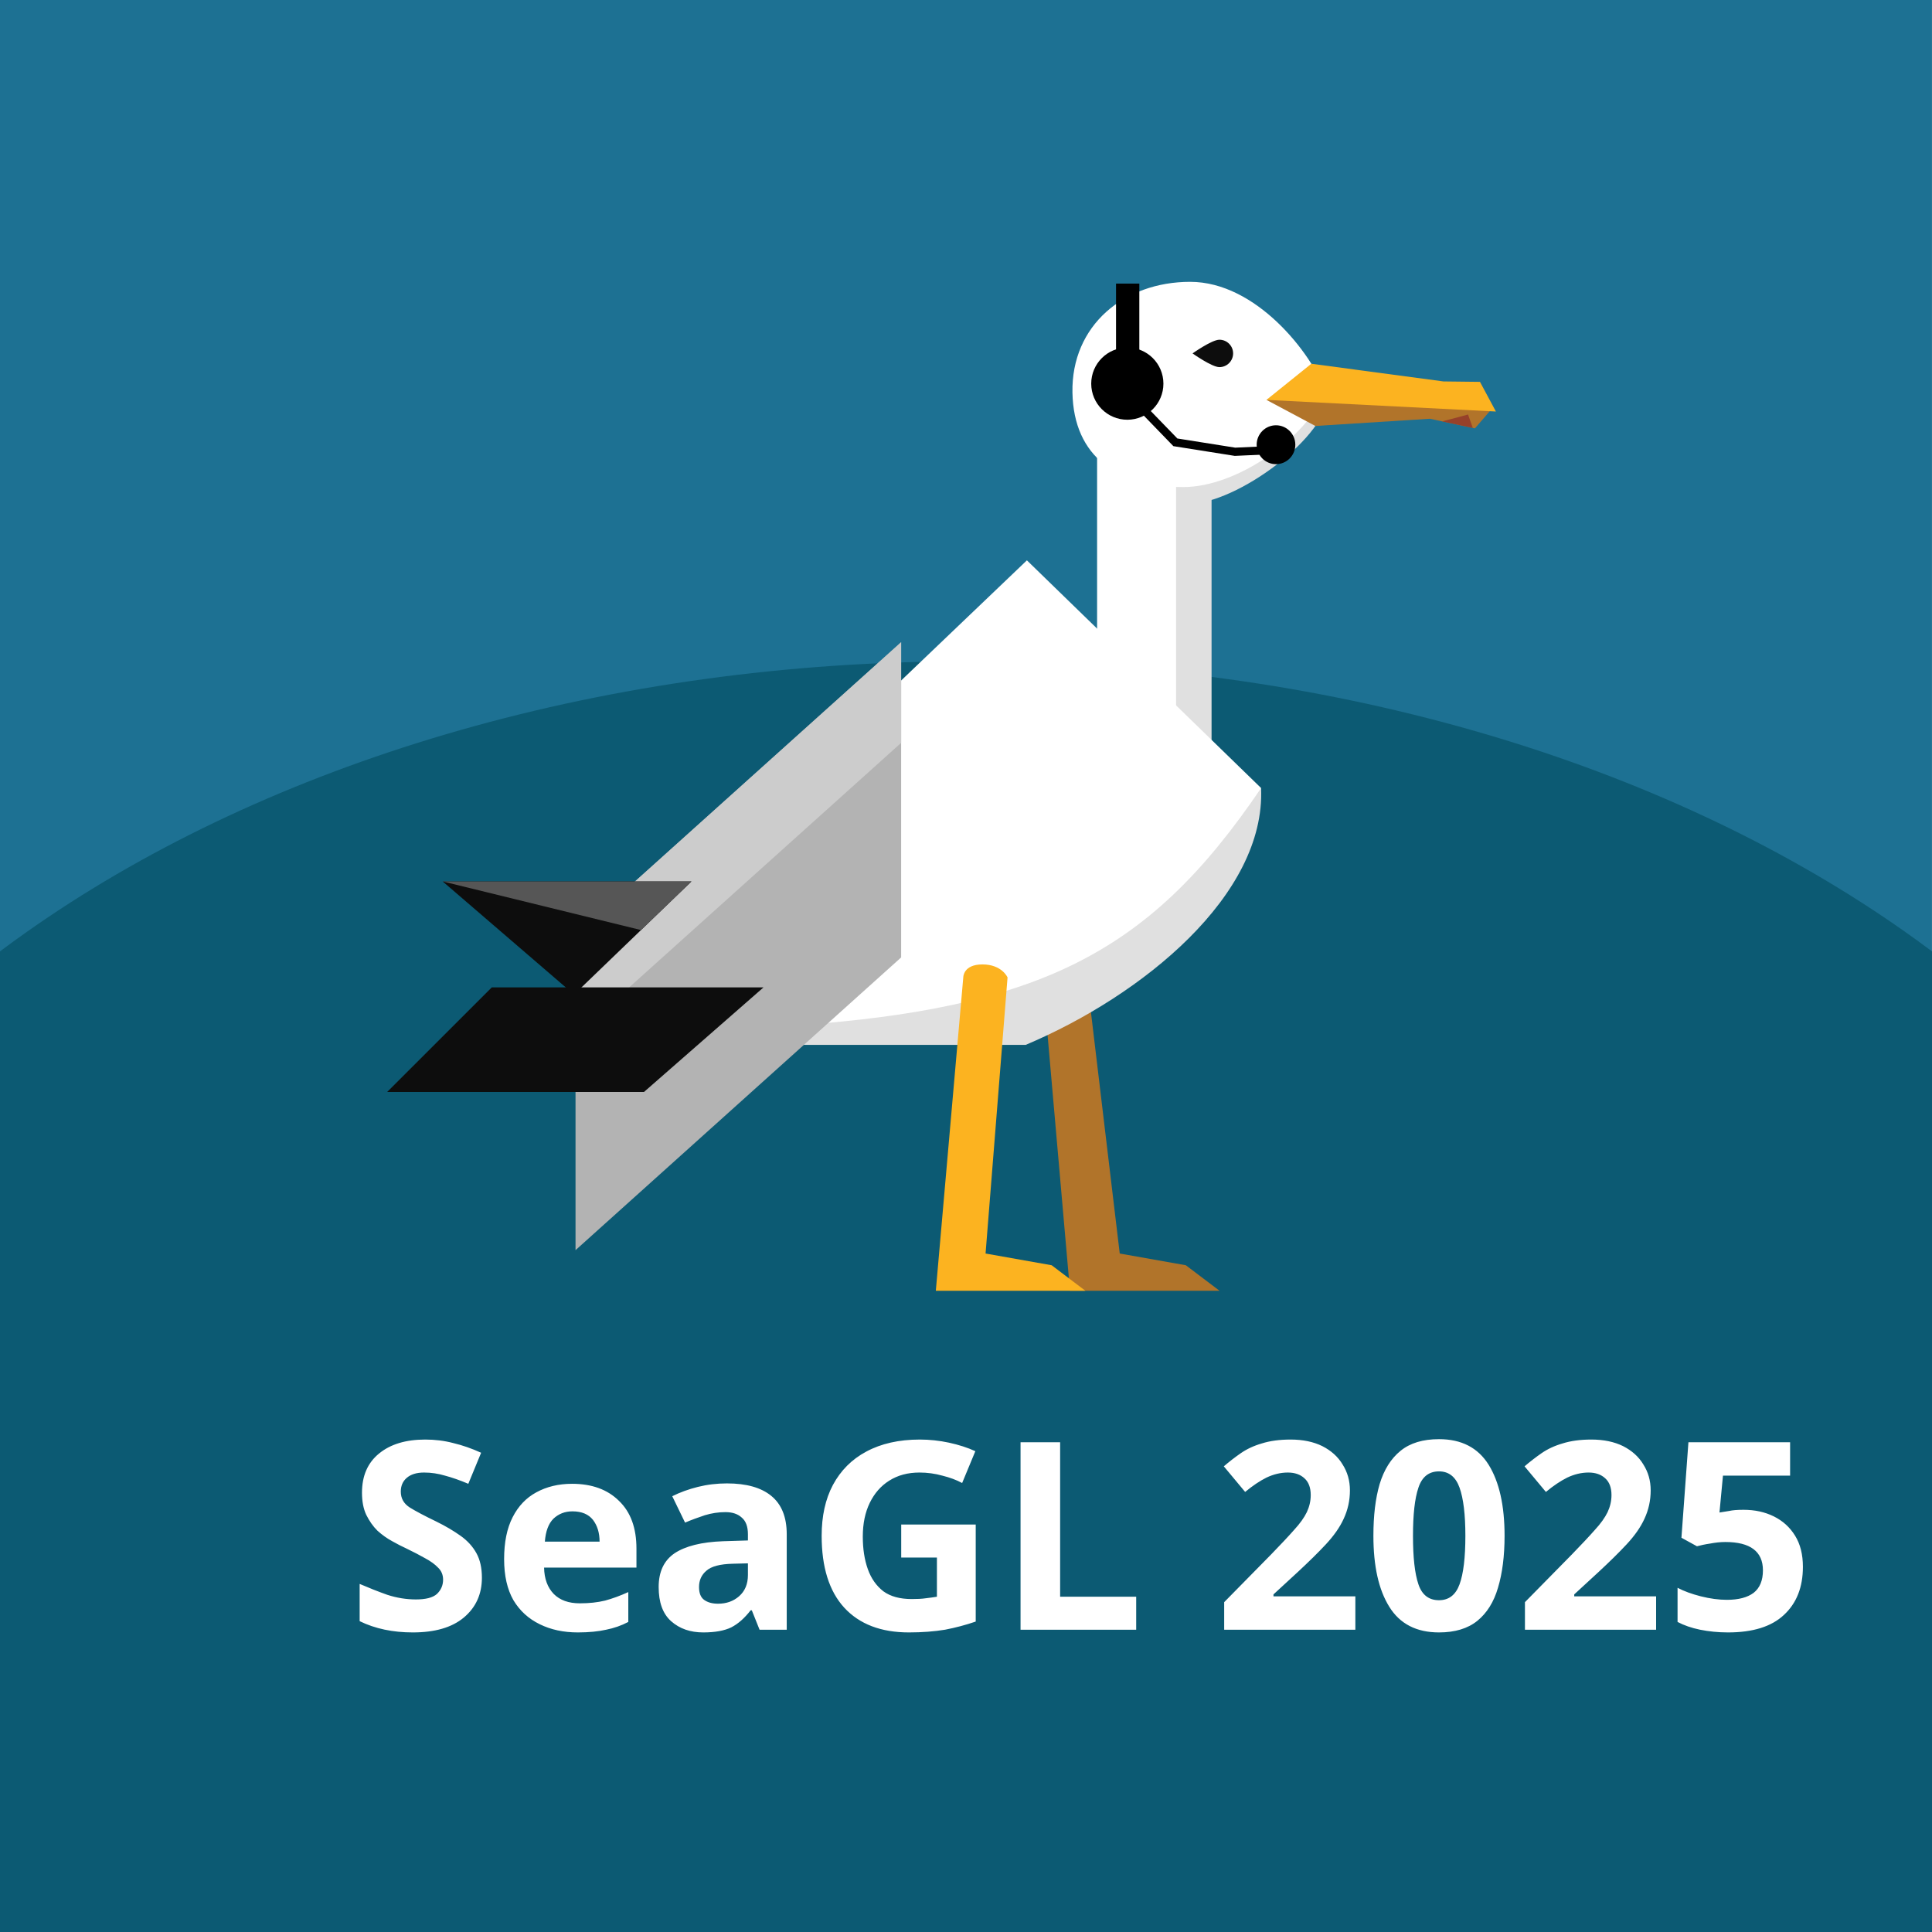
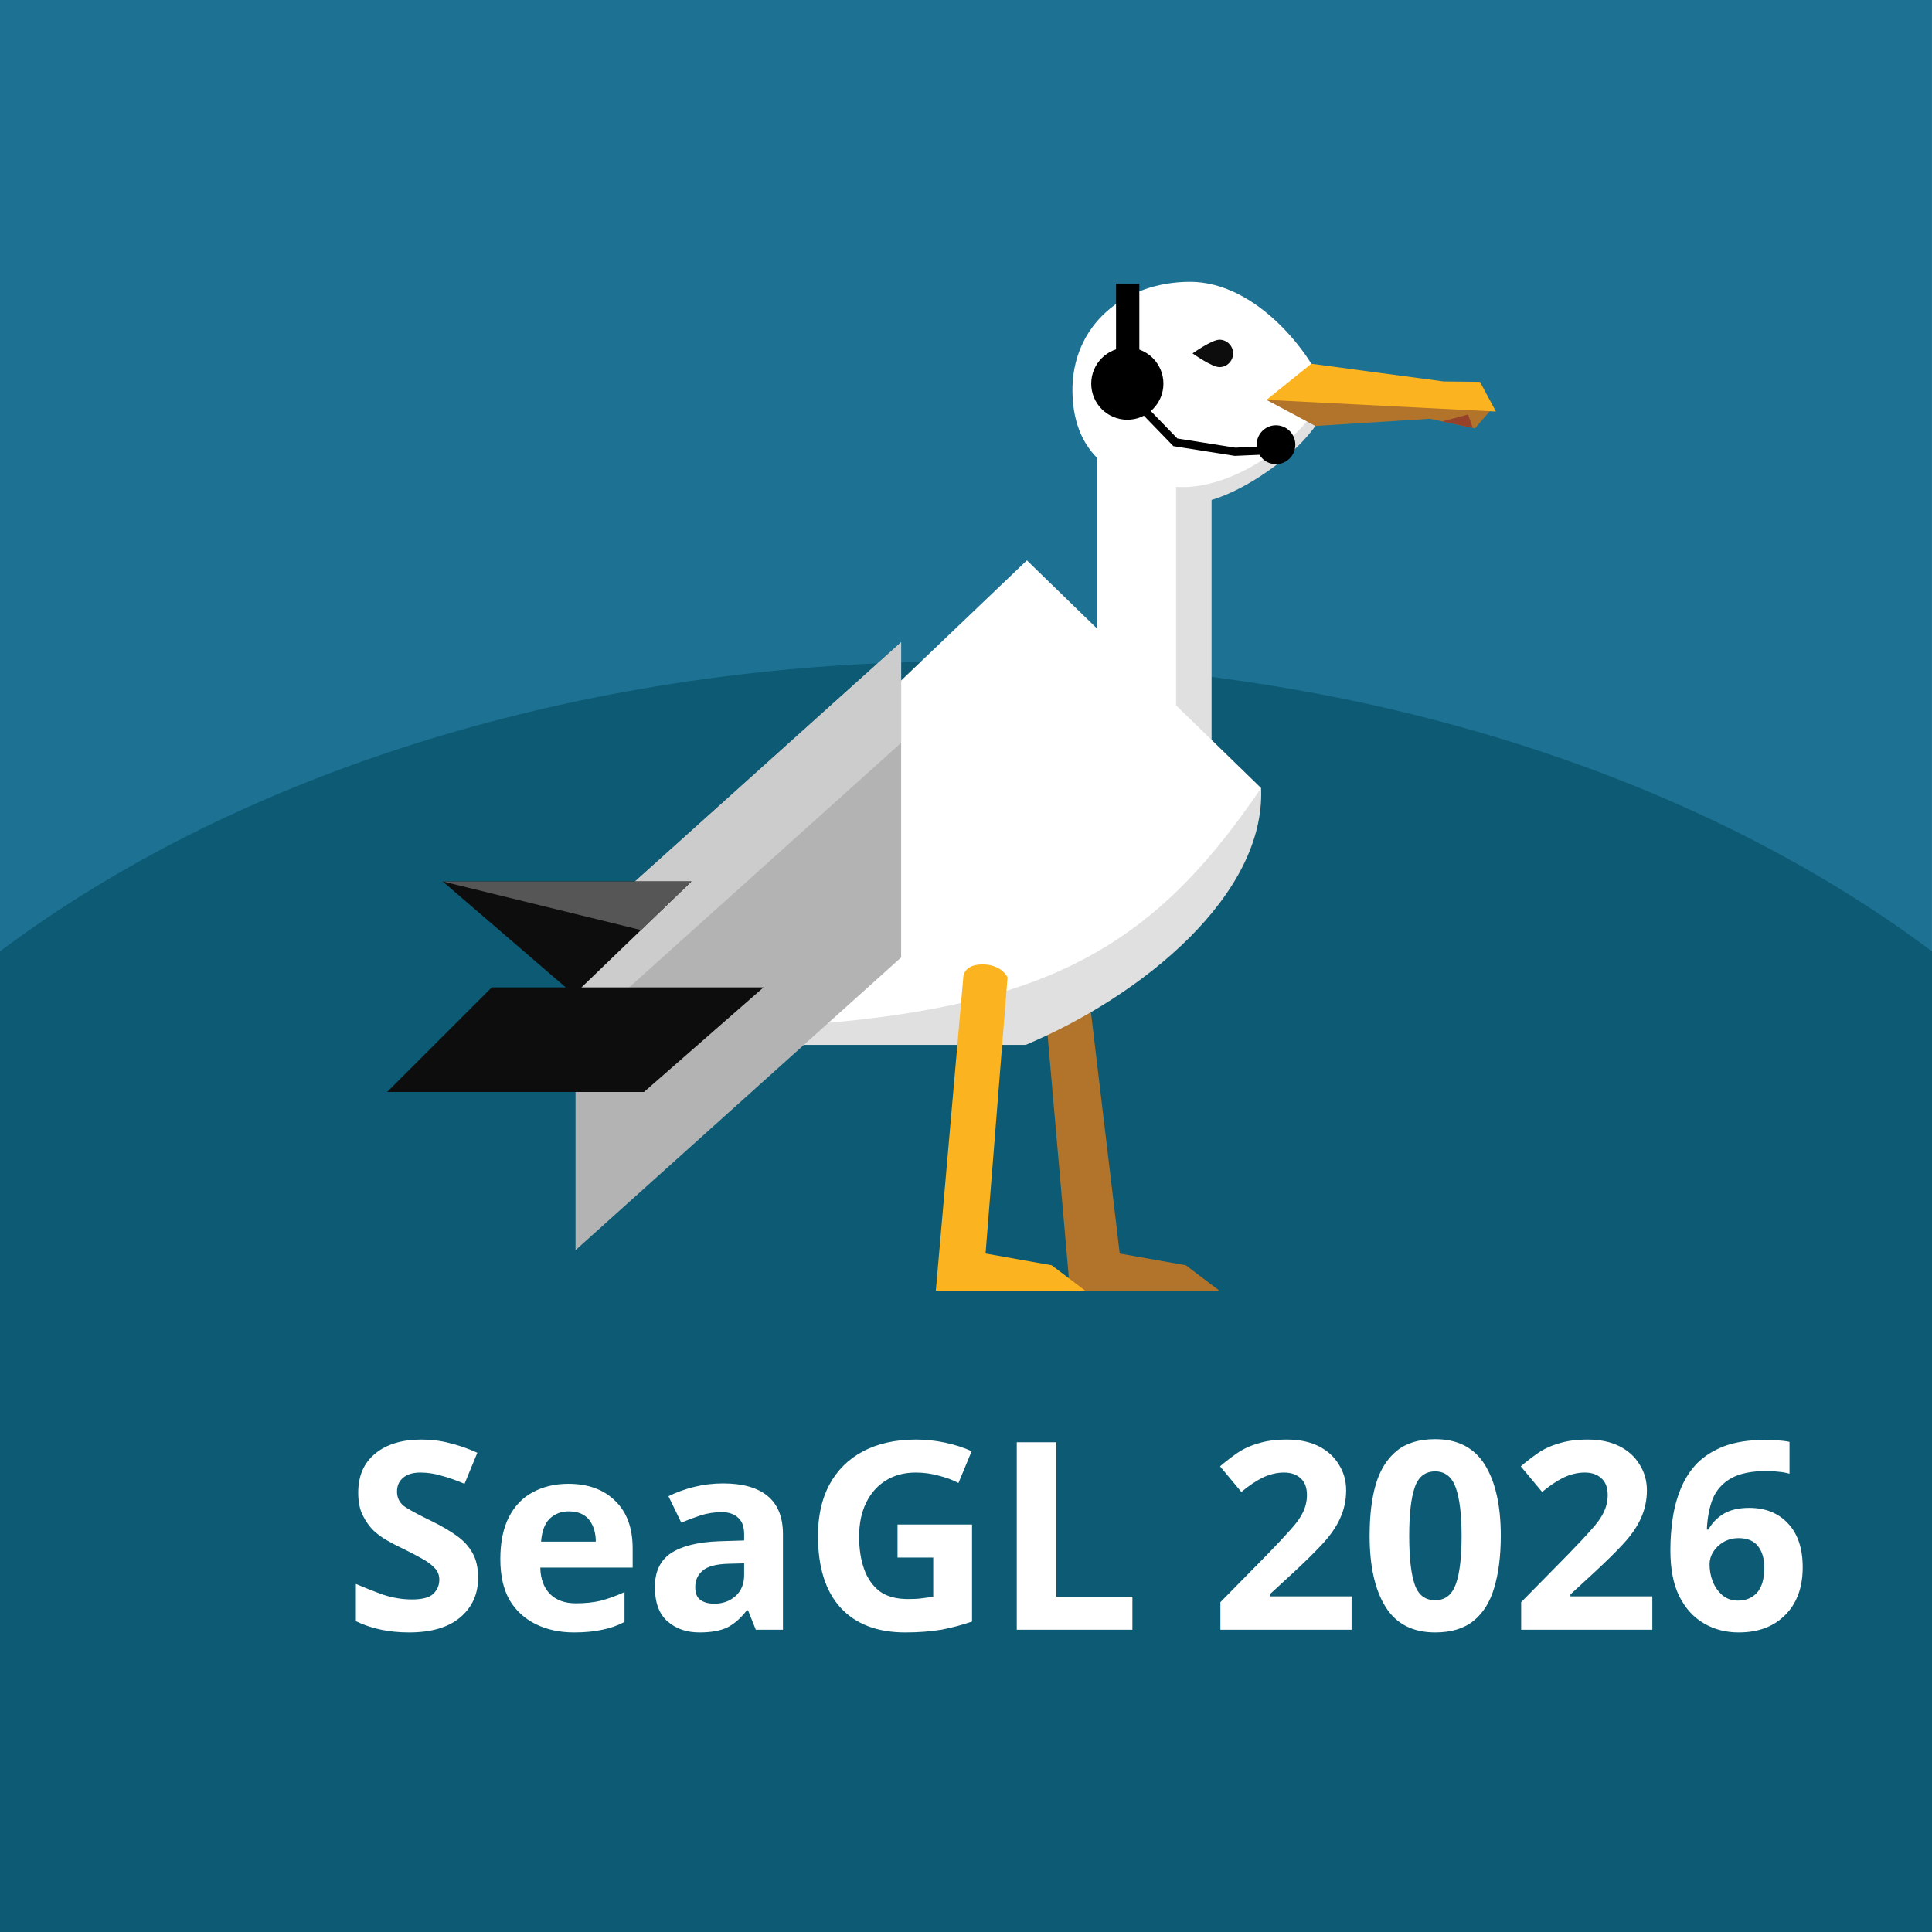
<svg xmlns="http://www.w3.org/2000/svg" width="294" height="294" viewBox="0 0 77.788 77.787" version="1.1" id="svg8" xml:space="preserve">
  <defs id="defs2">
    <clipPath clipPathUnits="userSpaceOnUse" id="clipPath993">
      <path style="fill:#ff00ff;stroke-width:0.265" d="m 84.203,254.476 2.722,-4.305 -7.55,1.85 z" id="path995" />
    </clipPath>
    <clipPath clipPathUnits="userSpaceOnUse" id="clipPath1030">
      <rect style="fill:#ff00ff;fill-opacity:1;stroke-width:0.299" id="rect1032" width="11.007" height="9.487" x="286.918" y="319.731" transform="matrix(1,0,-0.6246951,0.7808688,0,0)" />
    </clipPath>
  </defs>
  <g id="layer1" transform="translate(15.11363,20.53862)" style="display:inline">
    <rect style="display:inline;fill:#1d7193;fill-opacity:1;stroke-width:0.177;stroke-linecap:round;stroke-linejoin:round;stroke-dasharray:none" id="rect1" width="77.787" height="77.787" x="-15.114" y="-5.23" transform="translate(5.41e-6,-15.30898)" />
  </g>
  <g id="layer2" style="display:inline" transform="translate(15.11364,5.229644)">
    <ellipse style="color:#000000;clip-rule:nonzero;display:inline;overflow:visible;visibility:visible;isolation:auto;mix-blend-mode:normal;color-interpolation:sRGB;color-interpolation-filters:linearRGB;solid-color:#000000;solid-opacity:1;fill:#0c5a73;fill-opacity:1;fill-rule:evenodd;stroke:none;stroke-width:1.226;stroke-linecap:round;stroke-linejoin:round;stroke-miterlimit:4;stroke-dasharray:none;stroke-dashoffset:0;stroke-opacity:1;color-rendering:auto;image-rendering:auto;shape-rendering:auto;text-rendering:auto;enable-background:accumulate" id="circle1476" cx="23.78" cy="56.541" rx="52.246" ry="35.144" />
    <g id="g968" transform="matrix(1.27677,0,0,1.27677,-17.712,-8.17444)" style="stroke-width:0.978">
      <g transform="matrix(1.000749,0,0,1.000749,-0.1644292,-229.3922)" id="g1520" style="display:inline;stroke-width:0.977">
        <path style="fill:#ffffff;fill-opacity:1;stroke-width:0.977" d="m 138.969,58.125 v 45.125 h 11.318 V 58.125 Z" transform="matrix(0.2645833,0,0,0.2645833,0,229.2666)" id="path1143" />
        <path style="fill:#e0e0e0;fill-opacity:1;stroke-width:0.977" d="m 148.375,58.125 v 45.125 h 4.227 V 58.125 Z" transform="matrix(0.2645833,0,0,0.2645833,0,229.2666)" id="path1145" />
      </g>
      <g id="g942" style="stroke-width:0.978">
        <path style="fill:#b1742a;stroke-width:0.259" d="M 37.346,41.836 36.307,33.129 c 0,0 -0.177,-0.41 -0.791,-0.41 -0.614,0 -0.605,0.41 -0.605,0.41 l 0.866,9.882 h 4.717 l -1.063,-0.805 z" id="path1141" />
        <g style="stroke-width:0.969" id="g1360" transform="matrix(1.009193,0,0,1.009193,-0.5782494,-231.6908)">
          <path id="path1147" d="m 18.829,264.516 4.068,-0.16 11.135,-0.14 5.252,-3.424 2.385,-3.368 0.328,-0.933 -7.319,-7.116 z" style="fill:#ffffff;fill-opacity:1;stroke-width:0.256" />
          <path id="path1149" d="M 18.943,264.516 H 34.639 c 3.651,-1.541 7.498,-4.677 7.357,-8.025 -1.777,2.619 -3.536,4.399 -6,5.576 -5.182,2.476 -12.627,1.664 -17.054,2.45 z" style="fill:#e0e0e0;fill-opacity:1;stroke-width:0.256" />
        </g>
        <path style="fill:#fcb320;stroke-width:0.259" d="m 33.115,41.836 0.693,-8.707 c 0,0 -0.177,-0.41 -0.791,-0.41 -0.614,0 -0.605,0.41 -0.605,0.41 L 31.546,43.011 h 4.717 l -1.063,-0.805 z" id="path1151" />
        <g style="display:inline;stroke-width:0.969" id="g1369" transform="matrix(1.009193,0,0,1.009193,-0.4458586,-232.0902)">
          <g id="g1163" transform="matrix(0.7395587,-0.6648614,0,1.40983,-53.99723,-73.28417)" style="stroke-width:0.949">
            <path id="path1159" d="m 100.654,284.914 h 13.758 v 6.987 h -13.758 z" style="fill:#b3b3b3;fill-opacity:1;stroke-width:0.251" />
            <path style="fill:#cccccc;fill-opacity:1;stroke-width:0.251" d="m 100.654,284.914 h 13.758 v 2.231 h -13.758 z" id="path1161" />
          </g>
          <g style="stroke-width:0.969" id="g1169" transform="rotate(13.76764,15.59698,-5.352633)" clip-path="url(#clipPath993)">
            <rect y="246.729" x="79.375" height="10.583" width="10.583" id="rect1165" style="fill:#0d0d0d;fill-opacity:1;stroke-width:0.256" />
            <rect style="fill:#565656;fill-opacity:1;stroke-width:0.256" id="rect1167" width="10.583" height="5.292" x="79.375" y="246.729" />
          </g>
          <path style="fill:#0d0d0d;fill-opacity:1;stroke-width:0.256" d="m 17.825,263.115 h 8.491 l -3.735,3.268 h -8.025 z" id="path1171" />
        </g>
      </g>
      <g transform="matrix(1.034842,0,0,1.034842,-1.504171,-238.0417)" id="g1308" style="stroke-width:0.945">
        <path style="display:inline;fill:#e0e0e0;stroke-width:0.25" d="m 43.912,244.215 c 0,1.336 -2.803,3.398 -4.288,3.398 l 0.039,-0.865 c -1.225,0.151 -2.18,-1.637 -2.18,-3.382 0,-1.055 1.248,-2.373 2.204,-2.373 2.003,0.3 4.224,2.804 4.224,3.222 z" id="path1153" />
        <path style="display:inline;fill:#ffffff;stroke-width:0.25" d="m 43.813,244.189 c -0.607,1.445 -2.712,2.909 -4.331,2.909 -1.982,0 -3.345,-0.903 -3.381,-2.883 -0.036,-2.042 1.574,-3.371 3.587,-3.371 2.015,-5e-5 3.701,2.178 4.125,3.345 z" id="path1155" />
        <path style="fill:#0d0d0d;fill-opacity:1;stroke-width:0.25" d="m 40.997,243.025 c 0,0.231 -0.187,0.418 -0.418,0.418 -0.23,0 -0.818,-0.418 -0.818,-0.418 0,0 0.588,-0.417 0.818,-0.417 0.231,-3.5e-4 0.418,0.187 0.418,0.417 z" id="path1157" />
        <g id="g3" style="display:inline">
          <path style="fill:#b1742a;fill-opacity:1;stroke-width:0.25" d="m 42.013,244.441 1.491,0.795 3.49,-0.22 1.372,0.293 0.509,-0.589 -5.78,-0.607 z" id="path1173" />
          <path id="path1175" d="m 43.381,243.34 -1.368,1.101 6.992,0.355 -0.485,-0.904 -1.114,-0.013 z" style="fill:#fcb320;stroke-width:0.25" />
          <path id="path1177" d="m 48.156,244.887 -0.789,0.21 0.935,0.2 z" style="fill:#96412a;fill-opacity:1;stroke-width:0.25" />
        </g>
        <g id="g2" transform="matrix(0.4633093,0,0,0.4633093,-3.201953,223.6535)" style="display:inline">
          <rect y="37.219" x="87.698" height="5.015" width="1.532" id="rect877" style="opacity:1;fill:#000000;fill-opacity:1;stroke-width:0.539" />
          <path id="path899" d="m 88.343,44.296 3.257,3.363 3.924,0.622 2.735,-0.125" style="opacity:1;fill:none;stroke:#000000;stroke-width:0.539px;stroke-linecap:butt;stroke-linejoin:miter;stroke-opacity:1" />
          <circle r="2.374" cy="43.8" cx="88.44" id="path50" style="opacity:1;fill:#000000;fill-opacity:1;fill-rule:evenodd;stroke-width:0.539" />
          <ellipse ry="1.279" rx="1.271" cy="47.817" cx="98.219" id="path901" style="opacity:1;fill:#000000;fill-opacity:1;stroke-width:0.539" />
        </g>
      </g>
    </g>
-     <text xml:space="preserve" style="font-weight:bold;font-size:10.583px;line-height:1.25;font-family:Roboto;-inkscape-font-specification:'Roboto, Bold';text-align:center;text-anchor:middle;fill:#ffffff;stroke-width:0.265" x="-1.117" y="60.389" id="text1">
-       <tspan id="tspan1" style="font-style:normal;font-variant:normal;font-weight:600;font-stretch:normal;font-size:10.583px;font-family:Dosis;-inkscape-font-specification:'Dosis Semi-Bold';text-align:start;text-anchor:start;fill:#ffffff;stroke-width:0.265" x="-1.117" y="60.389">SeaGL 2025</tspan>
+     <text xml:space="preserve" style="font-weight:bold;font-size:10.583px;line-height:1.25;font-family:Roboto;-inkscape-font-specification:'Roboto, Bold';text-align:center;text-anchor:middle;fill:#ffffff;stroke-width:0.265" x="-1.271" y="60.389" id="text1">
+       <tspan id="tspan1" style="font-style:normal;font-variant:normal;font-weight:600;font-stretch:normal;font-size:10.583px;font-family:Dosis;-inkscape-font-specification:'Dosis Semi-Bold';text-align:start;text-anchor:start;fill:#ffffff;stroke-width:0.265" x="-1.271" y="60.389">SeaGL 2026</tspan>
    </text>
  </g>
  <g id="layer3" style="display:none" transform="translate(15.11363,20.07677)">
    <path id="rect2" style="fill:#ffffff;fill-opacity:1;stroke-width:0.176;stroke-linecap:round;stroke-linejoin:round;stroke-opacity:0.5" d="M -85.843,-82.786 V 128.341 H 128.59 V -82.786 Z m 109.623,62.709 a 38.894,38.894 0 0 1 38.894,38.894 38.894,38.894 0 0 1 -38.894,38.894 38.894,38.894 0 0 1 -38.894,-38.894 38.894,38.894 0 0 1 38.894,-38.894 z" />
  </g>
</svg>
